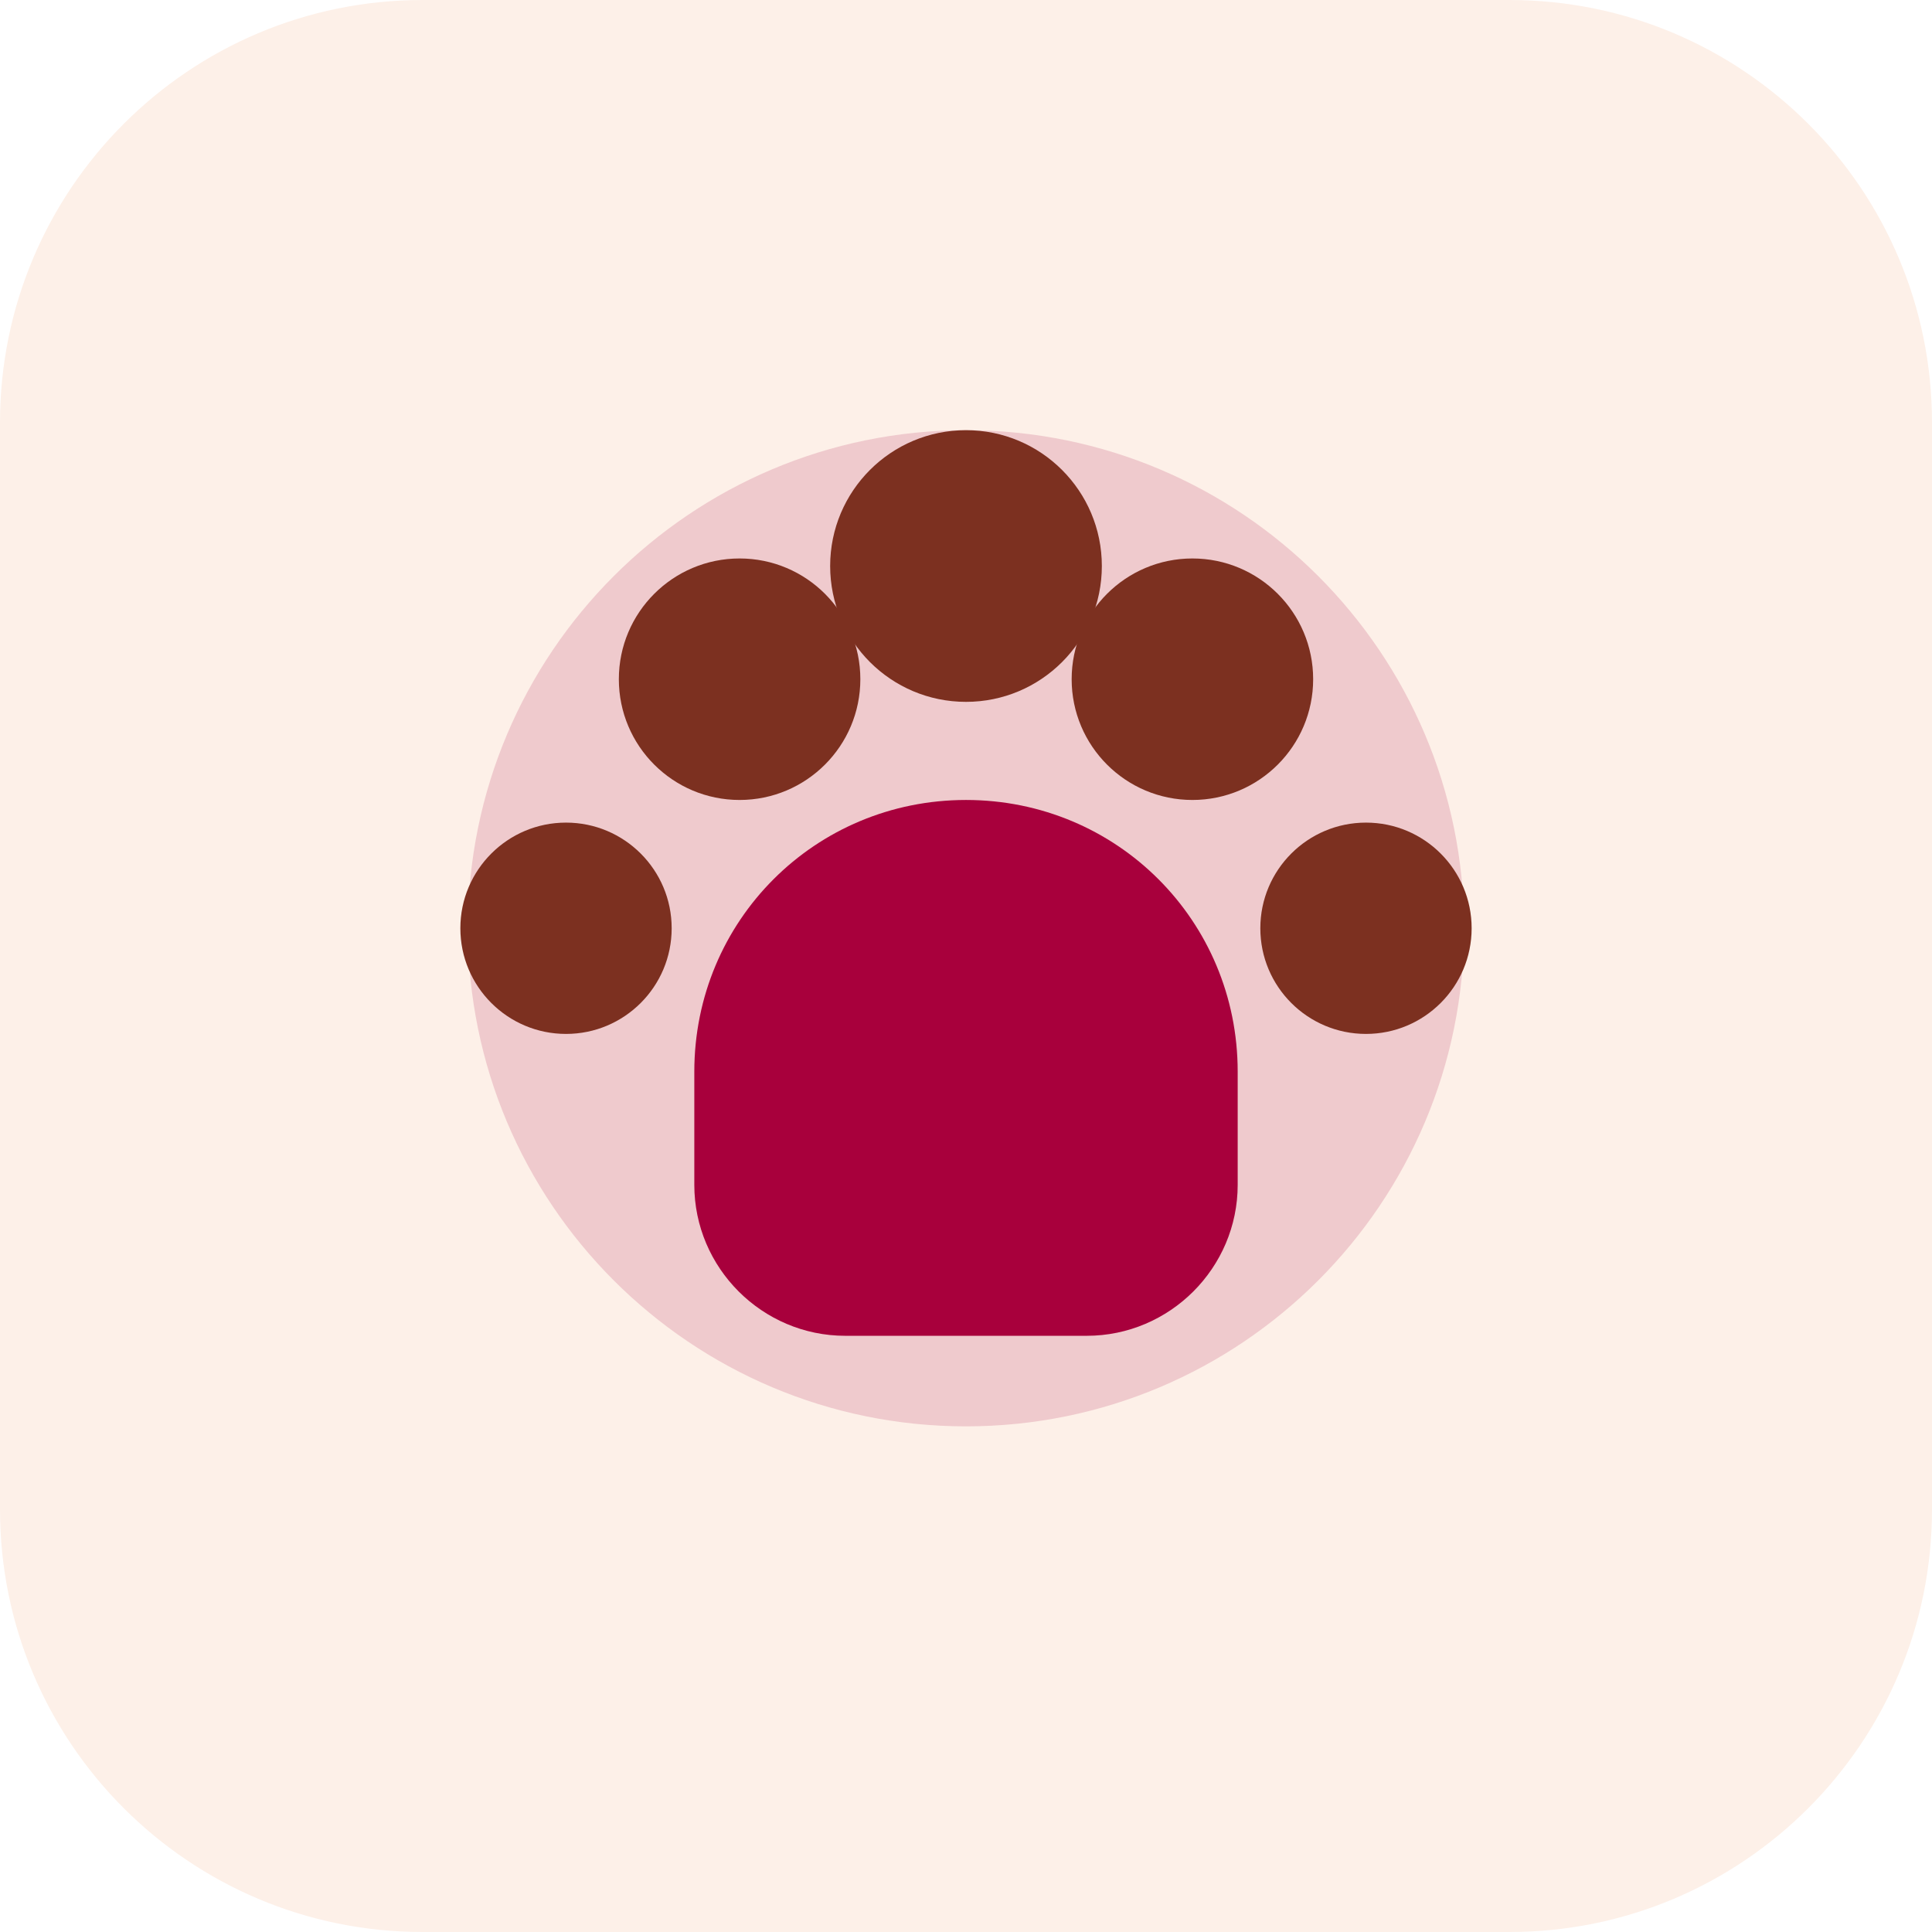
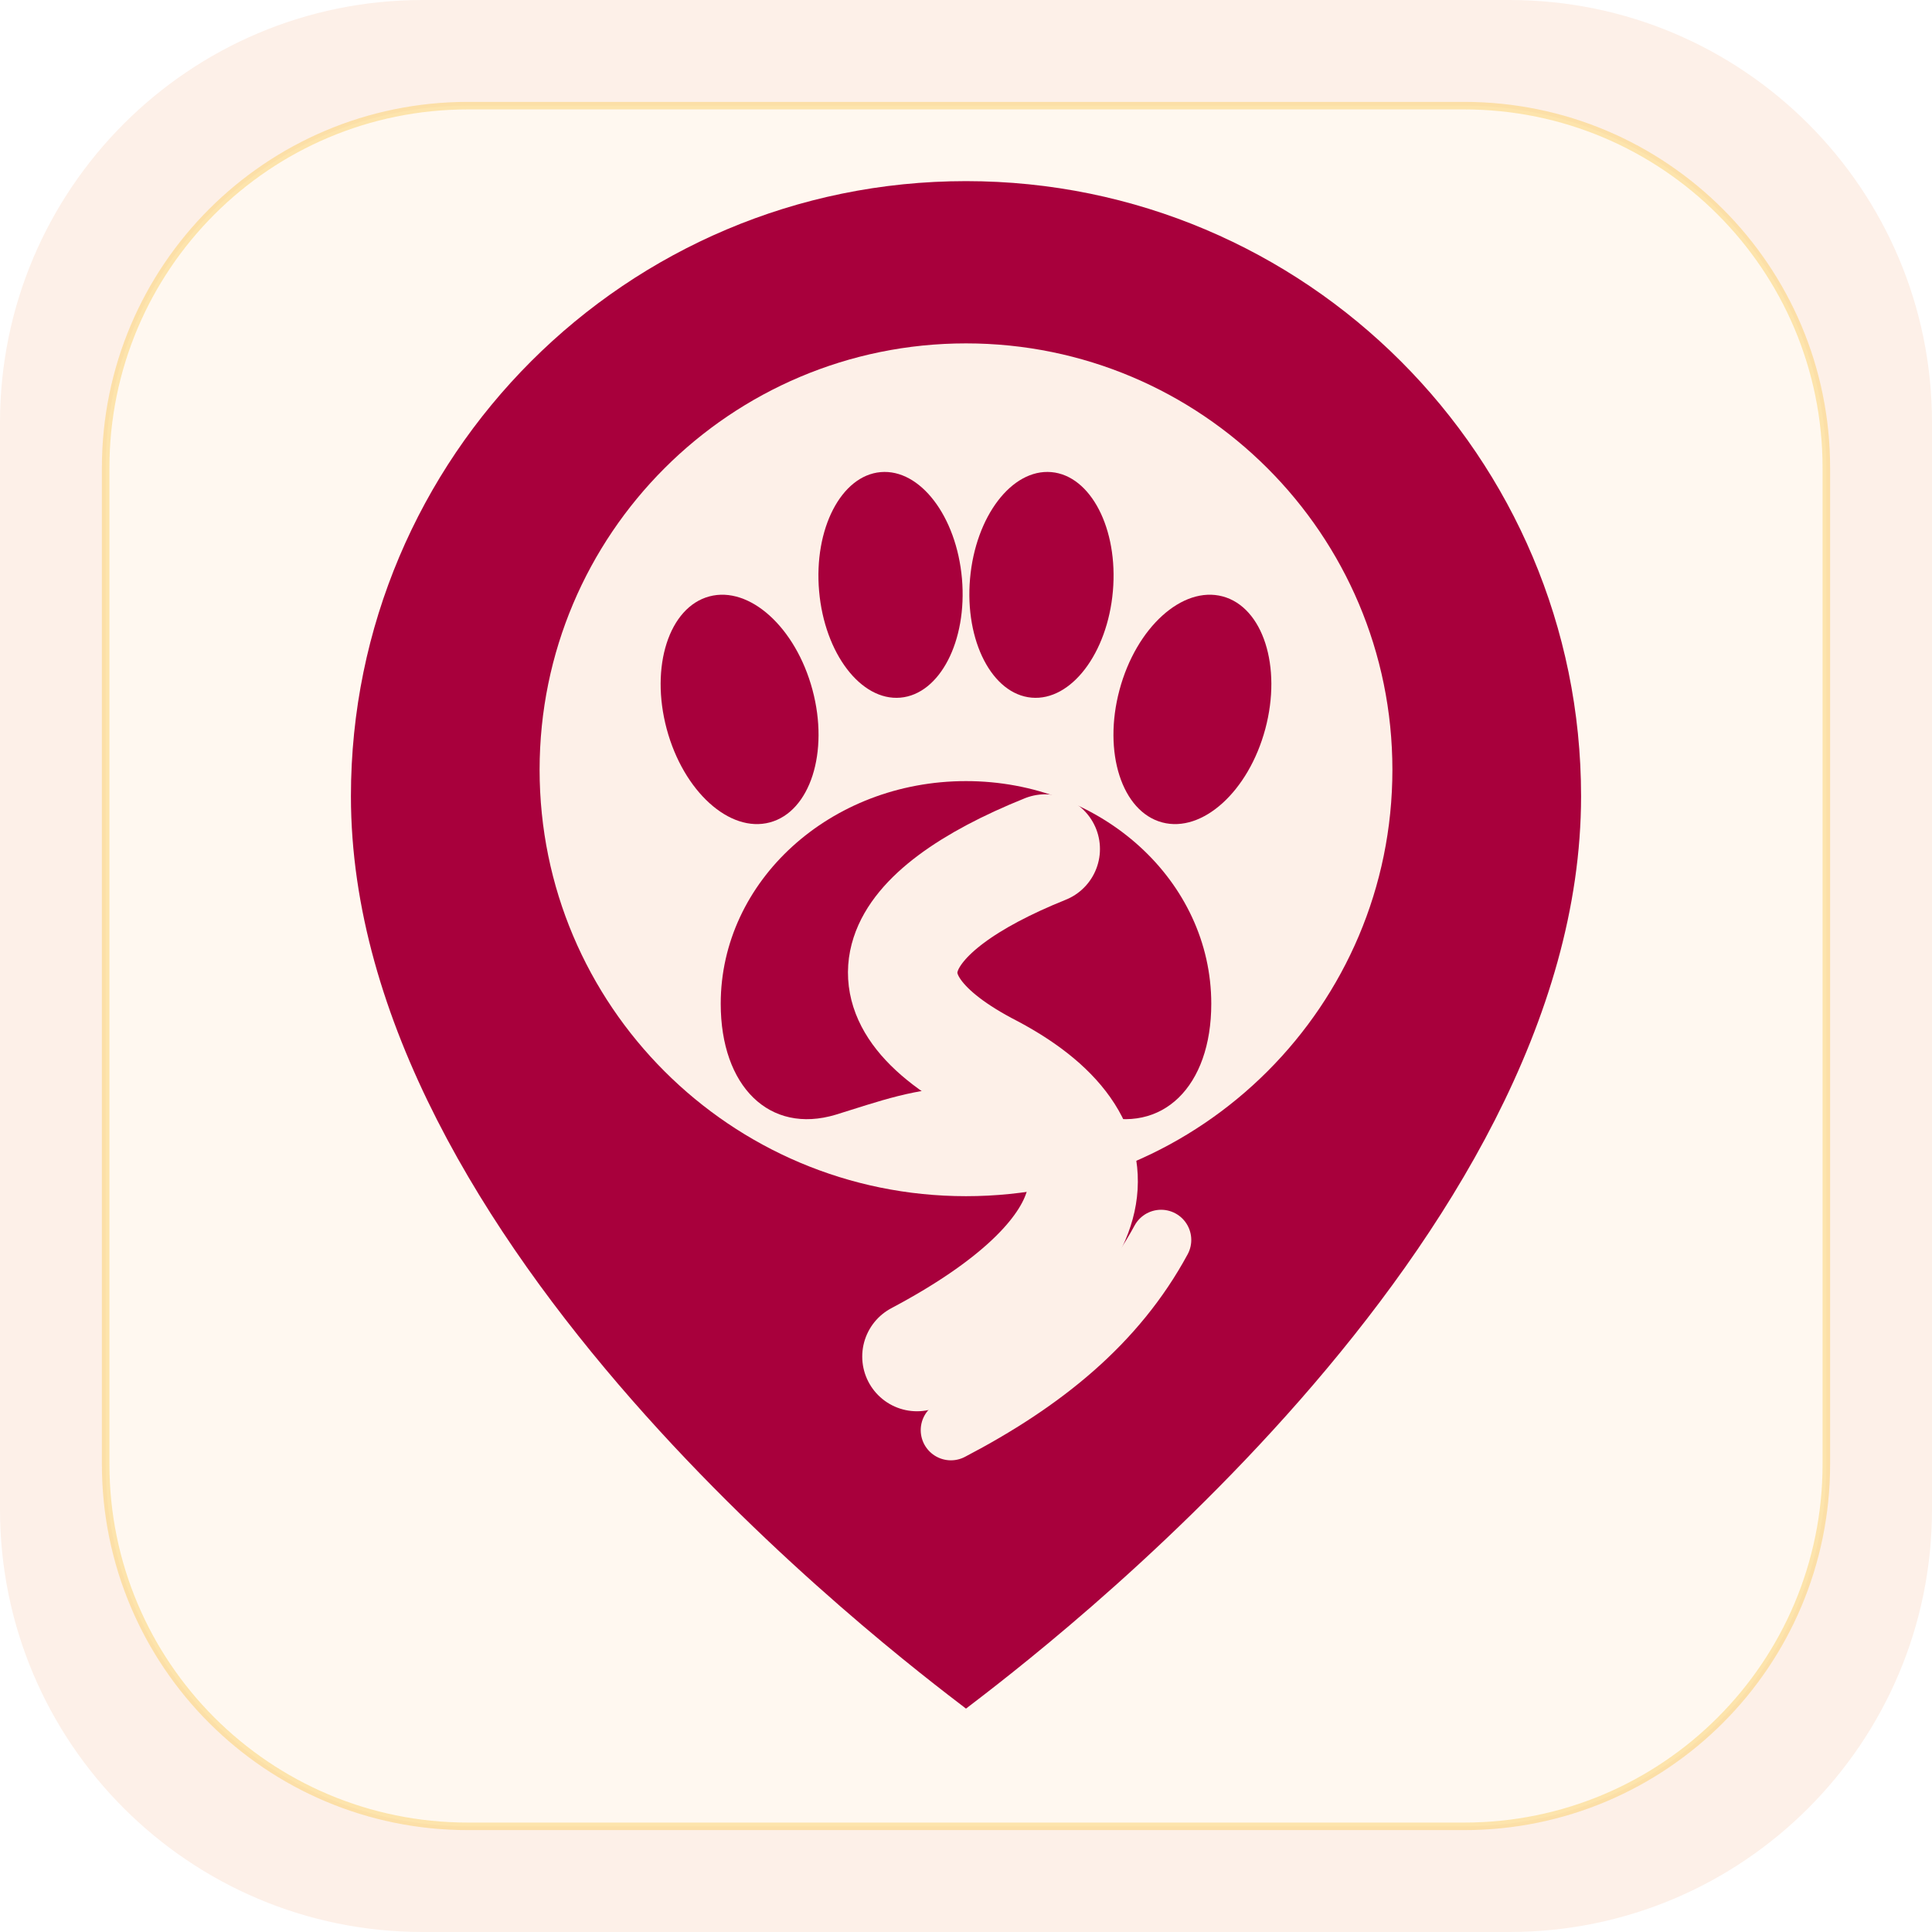
<svg xmlns="http://www.w3.org/2000/svg" width="512" height="512" viewBox="0 0 512 512">
-   <rect width="512" height="512" rx="112" fill="#fdf0e8" />
-   <circle cx="256" cy="246" r="132" fill="#a8003c" opacity="0.16" />
-   <path d="M184 284c0-40 32-72 72-72s72 32 72 72v30c0 22-18 40-40 40h-64c-22 0-40-18-40-40v-30Z" fill="#a8003c" />
-   <circle cx="196" cy="180" r="32" fill="#7c3020" />
-   <circle cx="256" cy="150" r="36" fill="#7c3020" />
-   <circle cx="316" cy="180" r="32" fill="#7c3020" />
-   <circle cx="150" cy="246" r="28" fill="#7c3020" />
-   <circle cx="362" cy="246" r="28" fill="#7c3020" />
+   <rect width="512" height="512" rx="112" fill="#FDF0E8" />
+   <rect x="28" y="28" width="456" height="456" rx="96" fill="#FFF8F0" stroke="#F9C030" stroke-opacity="0.35" stroke-width="2" />
+   <path fill="#A8003C" d="M256 48C166 48 93 121 93 211c0 118.6 144.2 227.4 163 241.8C274.8 438.4 419 329.6 419 211 419 121 346 48 256 48Z" />
+   <circle cx="256" cy="204" r="113" fill="#FDF0E8" />
+   <ellipse cx="196" cy="188" rx="20" ry="31" fill="#A8003C" transform="rotate(-15 196 188)" />
+   <ellipse cx="236" cy="155" rx="19" ry="30" fill="#A8003C" transform="rotate(-5 236 155)" />
+   <ellipse cx="276" cy="155" rx="19" ry="30" fill="#A8003C" transform="rotate(5 276 155)" />
+   <ellipse cx="316" cy="188" rx="20" ry="31" fill="#A8003C" transform="rotate(15 316 188)" />
+   <path fill="#A8003C" d="M256 207c-36 0-65 26.5-65 59 0 21.9 12.9 34.7 30.5 29.4 11.1-3.4 21.3-7.3 34.5-7.3s23.4 3.9 34.5 7.3C308.1 300.7 321 287.9 321 266c0-32.5-29-59-65-59Z" />
+   <path fill="none" stroke="#FDF0E8" stroke-width="29" stroke-linecap="round" stroke-linejoin="round" d="M277 225c-41 16.5-53 38.5-14 58.5 38.5 20.5 30 49.5-20 76" />
+   <path fill="none" stroke="#FDF0E8" stroke-width="16" stroke-linecap="round" stroke-linejoin="round" d="M252 379c24.5-12.8 43.8-28.4 55.7-50.4" />
</svg>
